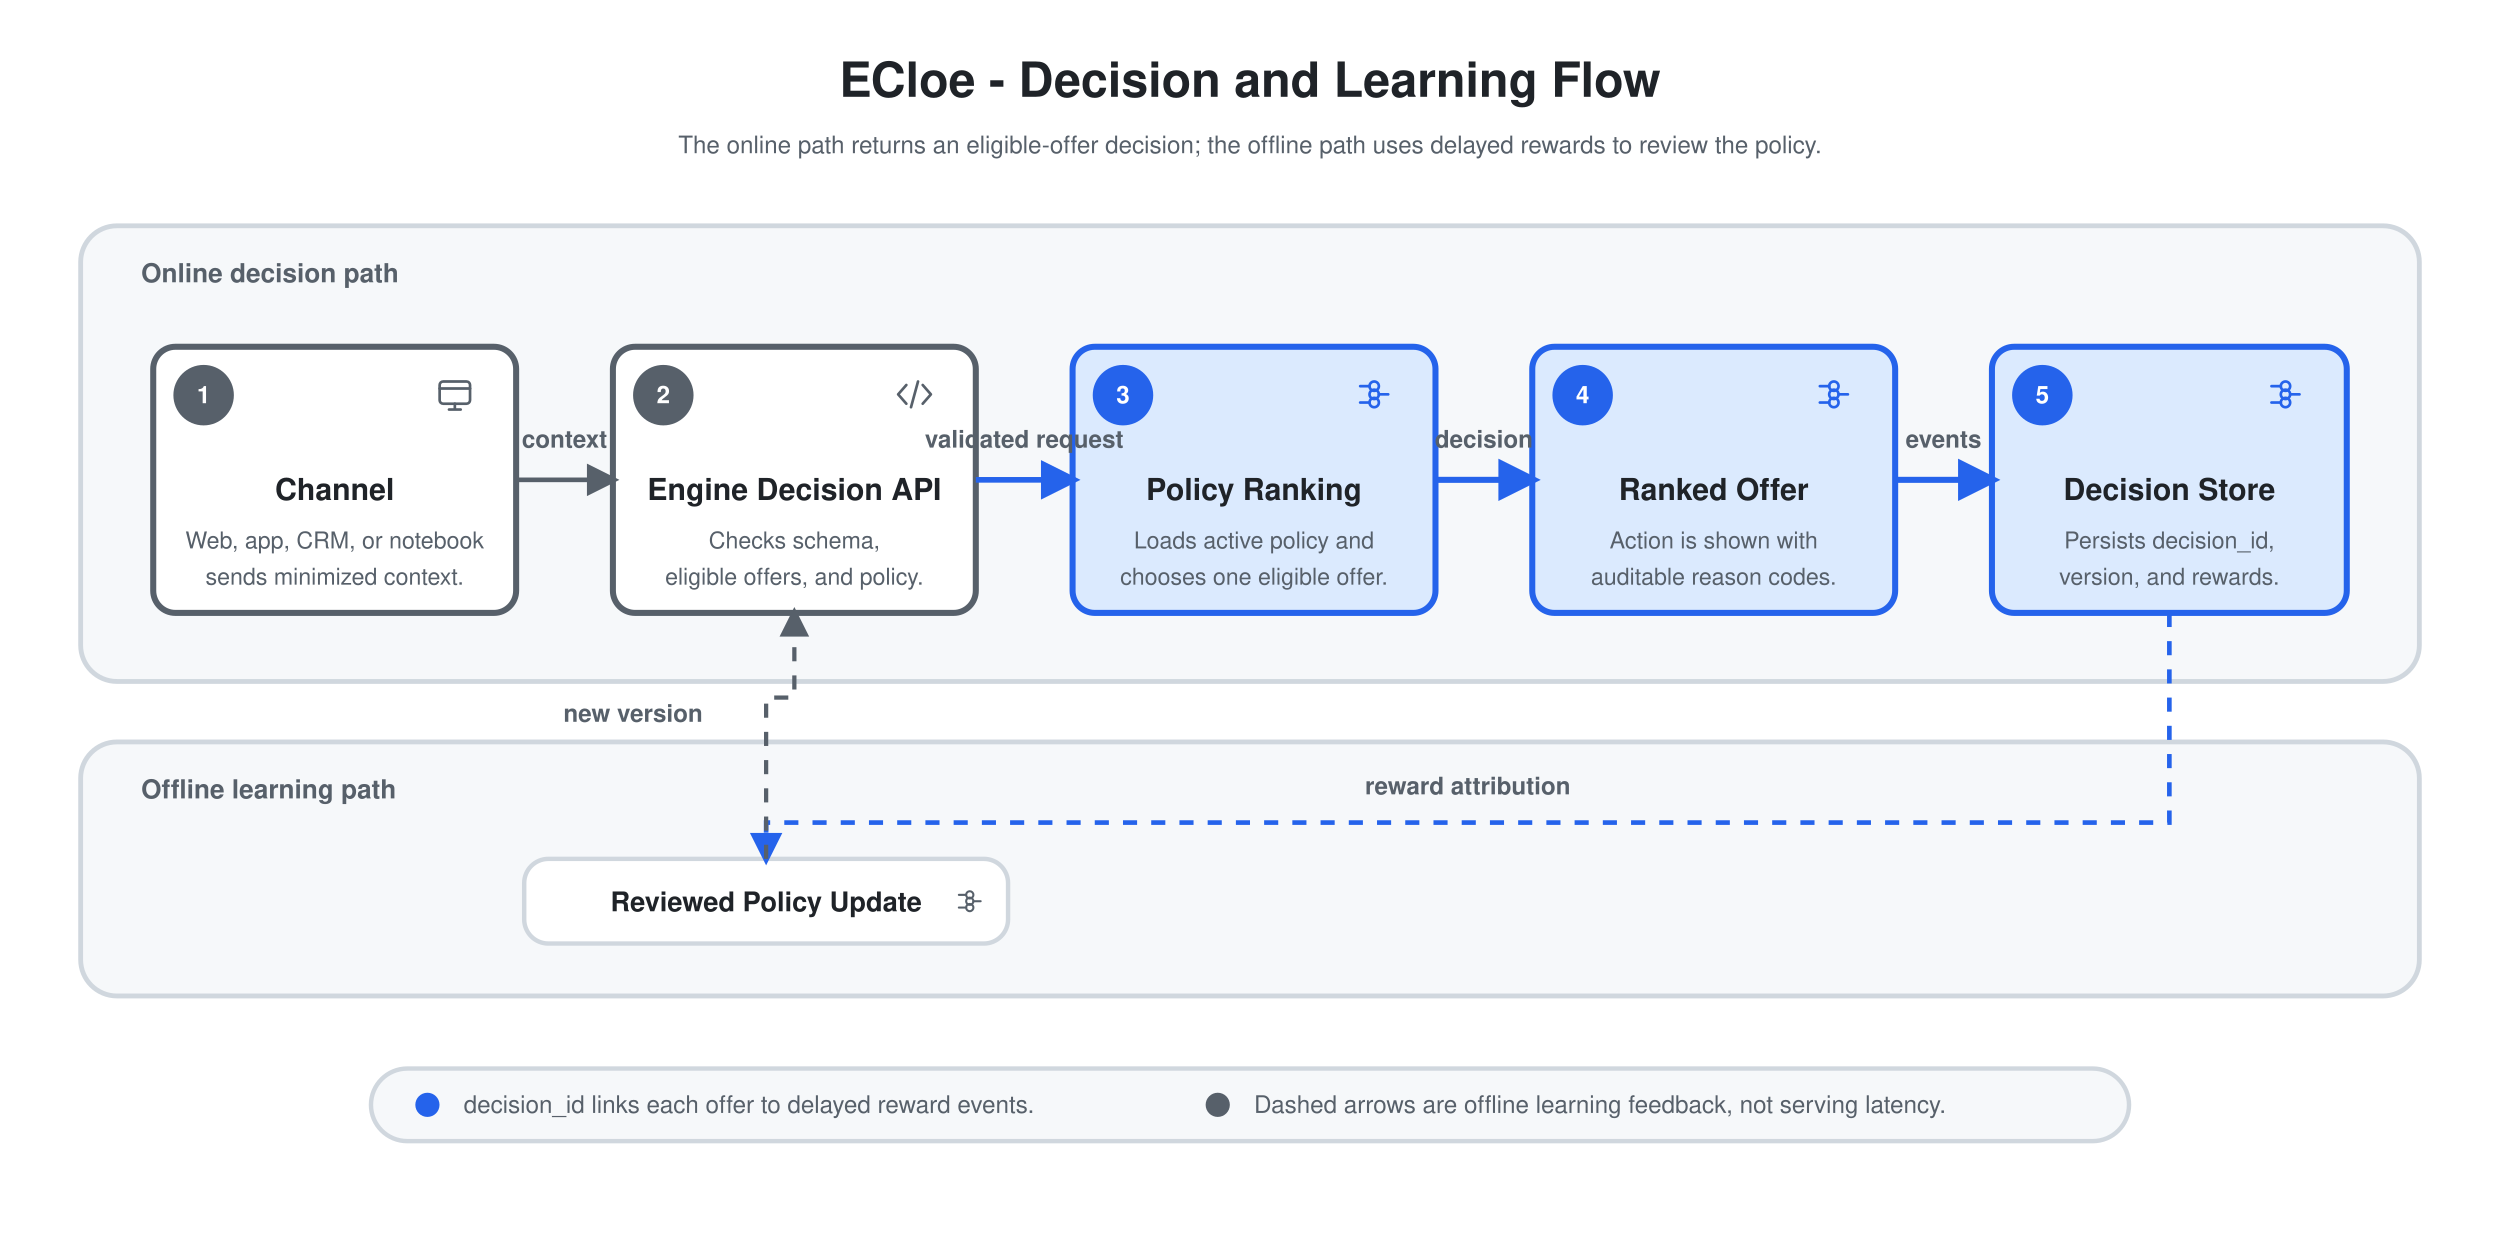
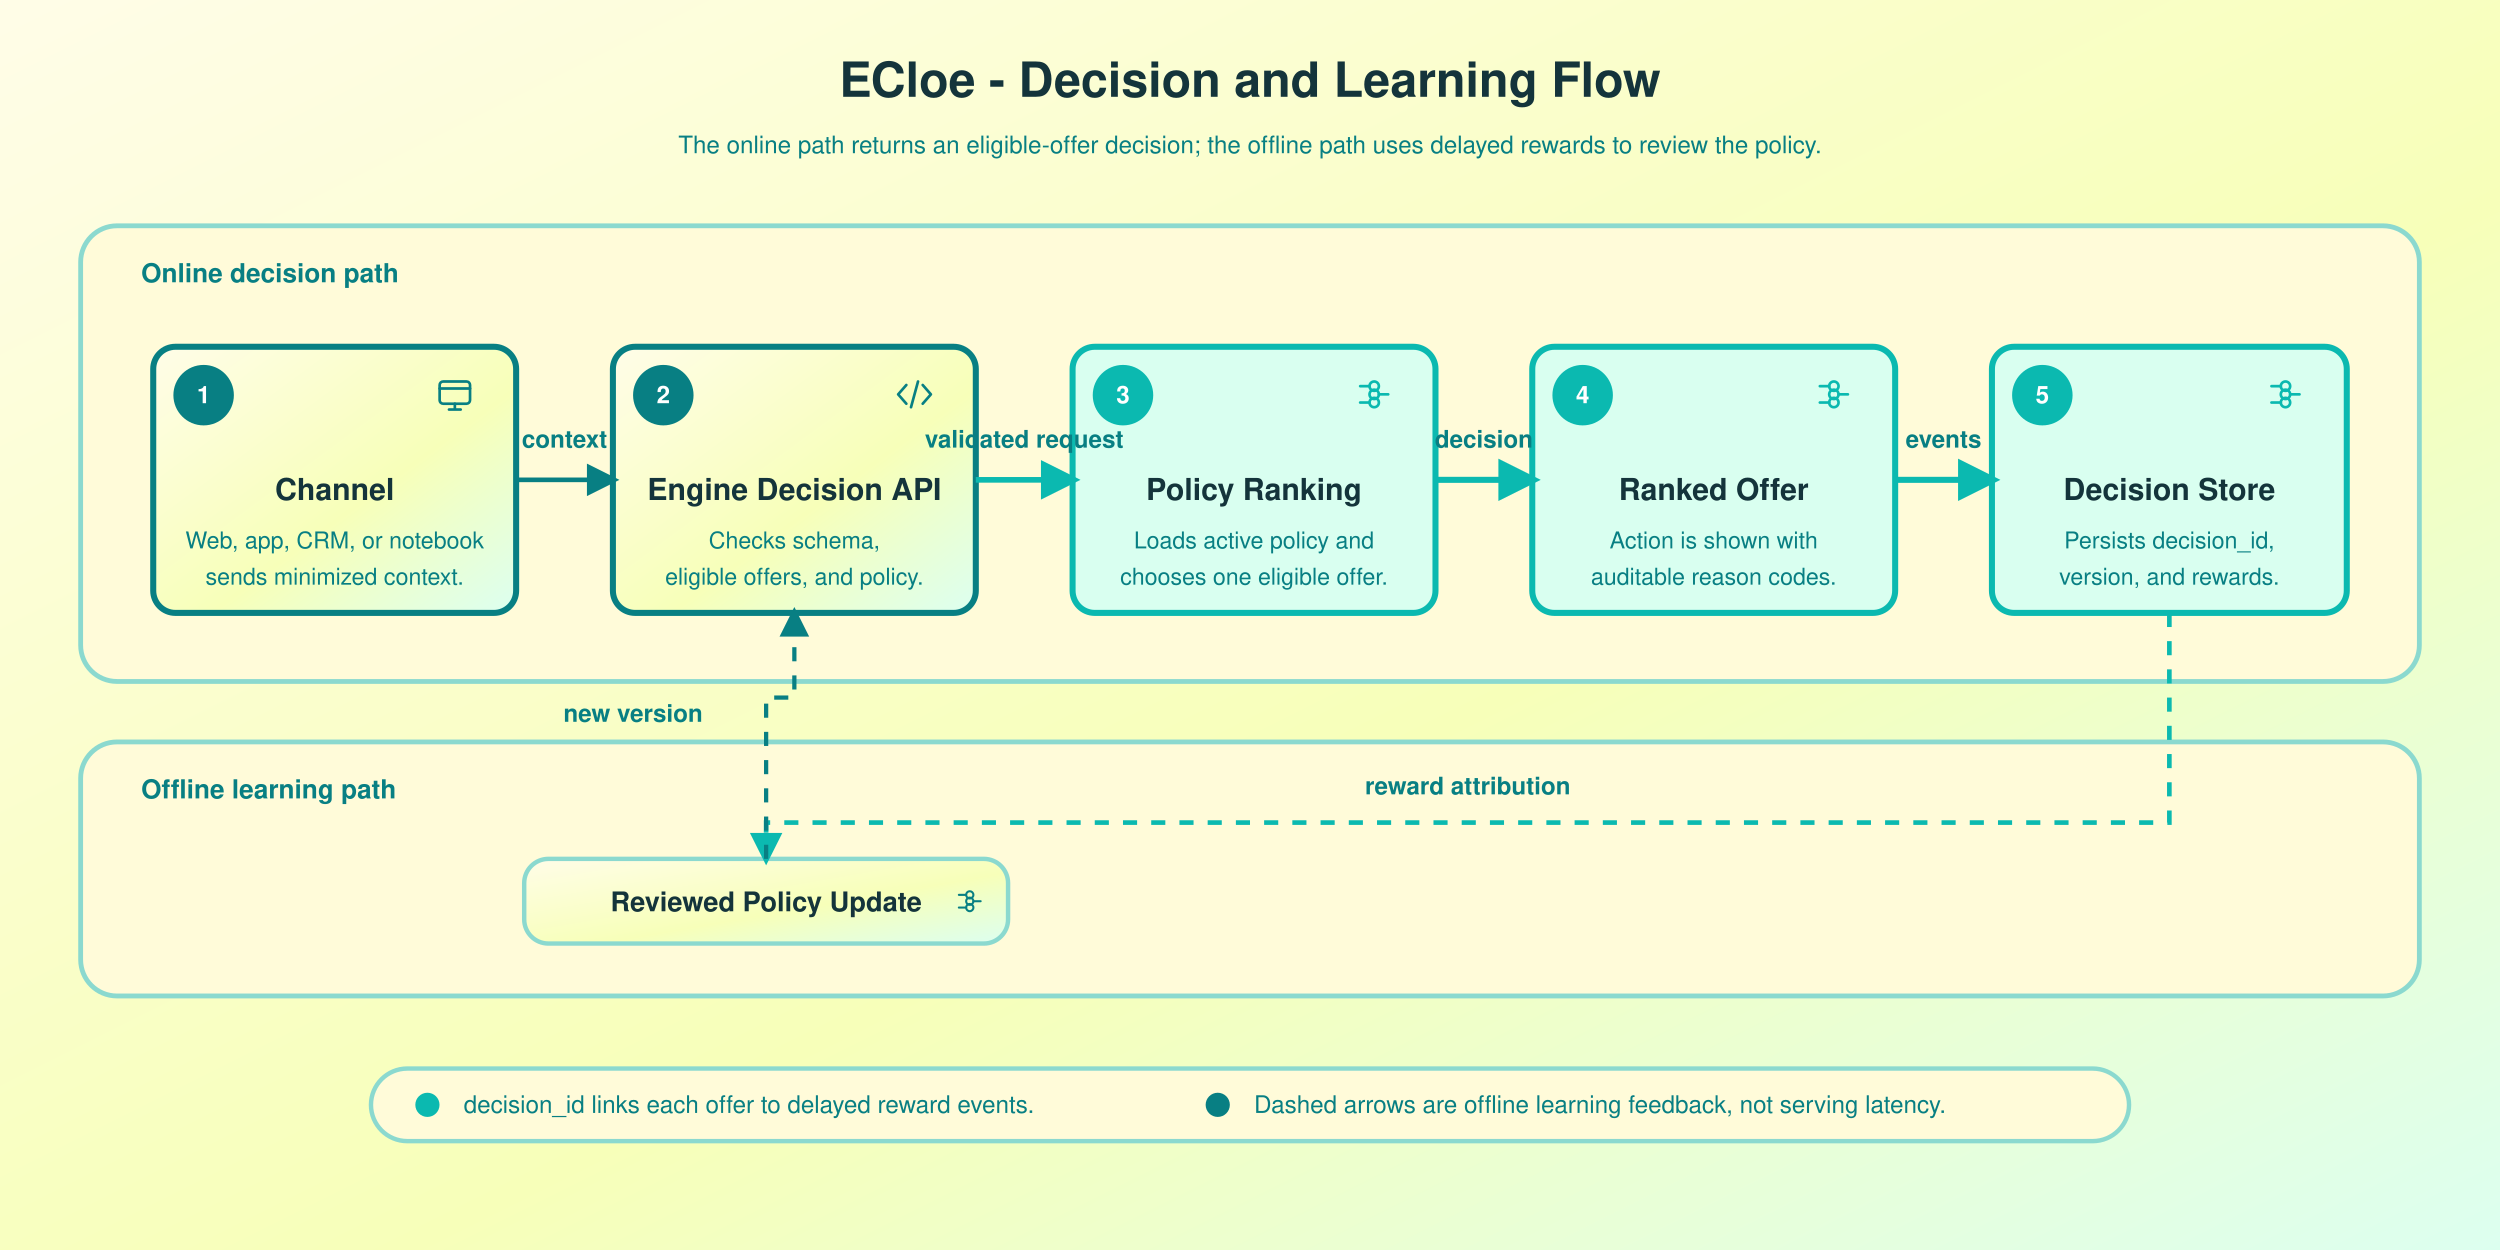
<svg xmlns="http://www.w3.org/2000/svg" viewBox="0 0 1240 620" role="img" aria-labelledby="title desc">
  <defs>
+     <linearGradient id="ecloeBg" x1="0" y1="0" x2="1" y2="1">
+       <stop offset="0%" stop-color="#fffde8" />
+       <stop offset="58%" stop-color="#f7ffb9" />
+       <stop offset="100%" stop-color="#dcfff0" />
+     </linearGradient>
    <marker id="arrowGray" viewBox="0 0 10 10" refX="8" refY="5" markerWidth="7" markerHeight="7" orient="auto-start-reverse">
-       <path d="M 0 0 L 10 5 L 0 10 z" fill="#57606a" />
+       <path d="M 0 0 L 10 5 L 0 10 z" fill="#087f83" />
    </marker>
    <marker id="arrowBlue" viewBox="0 0 10 10" refX="8" refY="5" markerWidth="7" markerHeight="7" orient="auto-start-reverse">
-       <path d="M 0 0 L 10 5 L 0 10 z" fill="#2563eb" />
+       <path d="M 0 0 L 10 5 L 0 10 z" fill="#0bb9b0" />
    </marker>
    <style>
-       .titleText { font-family: Segoe UI, Helvetica, Arial, sans-serif; fill: #1f2328; font-weight: 700; }
-       .sectionText { font-family: Segoe UI, Helvetica, Arial, sans-serif; fill: #57606a; font-size: 13px; font-weight: 700; }
-       .bodyText { font-family: Segoe UI, Helvetica, Arial, sans-serif; fill: #57606a; font-size: 12px; }
-       .cardTitle { font-family: Segoe UI, Helvetica, Arial, sans-serif; fill: #1f2328; font-size: 15px; font-weight: 700; }
-       .cardSub { font-family: Segoe UI, Helvetica, Arial, sans-serif; fill: #57606a; font-size: 11.5px; }
+       .titleText { font-family: Segoe UI, Helvetica, Arial, sans-serif; fill: #14343b; font-weight: 700; }
+       .sectionText { font-family: Segoe UI, Helvetica, Arial, sans-serif; fill: #087f83; font-size: 13px; font-weight: 700; }
+       .bodyText { font-family: Segoe UI, Helvetica, Arial, sans-serif; fill: #087f83; font-size: 12px; }
+       .cardTitle { font-family: Segoe UI, Helvetica, Arial, sans-serif; fill: #14343b; font-size: 15px; font-weight: 700; }
+       .cardSub { font-family: Segoe UI, Helvetica, Arial, sans-serif; fill: #087f83; font-size: 11.5px; }
      .badgeText { font-family: Segoe UI, Helvetica, Arial, sans-serif; fill: #ffffff; font-size: 12px; font-weight: 700; }
-       .labelText { font-family: Segoe UI, Helvetica, Arial, sans-serif; fill: #57606a; font-size: 12px; font-weight: 700; }
+       .labelText { font-family: Segoe UI, Helvetica, Arial, sans-serif; fill: #087f83; font-size: 12px; font-weight: 700; }
    </style>
    <g id="icon-web" fill="none" stroke="currentColor" stroke-width="2.3" stroke-linecap="round" stroke-linejoin="round">
      <rect x="7" y="9" width="26" height="19" rx="3" />
      <path d="M7 15h26M15 33h10M20 28v5" />
    </g>
    <g id="icon-shield" fill="none" stroke="currentColor" stroke-width="2.3" stroke-linecap="round" stroke-linejoin="round">
      <path d="M20 5l12 5v9c0 8-5 13-12 16C13 32 8 27 8 19v-9l12-5z" />
      <path d="M15 20l4 4 7-8" />
    </g>
    <g id="icon-api" fill="none" stroke="currentColor" stroke-width="2.3" stroke-linecap="round" stroke-linejoin="round">
      <path d="M13 12l-7 8 7 8M27 12l7 8-7 8M23 9l-6 22" />
    </g>
    <g id="icon-wallet" fill="none" stroke="currentColor" stroke-width="2.3" stroke-linecap="round" stroke-linejoin="round">
      <path d="M7 13h24a4 4 0 0 1 4 4v13H9a4 4 0 0 1-4-4V12a4 4 0 0 1 4-4h20v5" />
      <path d="M27 22h8M29 22h1" />
    </g>
    <g id="icon-cart" fill="none" stroke="currentColor" stroke-width="2.3" stroke-linecap="round" stroke-linejoin="round">
      <path d="M6 8h4l4 17h16l4-12H13" />
      <circle cx="17" cy="32" r="2.4" />
      <circle cx="29" cy="32" r="2.4" />
    </g>
    <g id="icon-decision" fill="none" stroke="currentColor" stroke-width="2.3" stroke-linecap="round" stroke-linejoin="round">
      <path d="M8 13h8M8 27h8M24 20h8" />
      <circle cx="20" cy="13" r="4" />
      <circle cx="20" cy="27" r="4" />
      <circle cx="20" cy="20" r="4" />
    </g>
    <g id="icon-database" fill="none" stroke="currentColor" stroke-width="2.3" stroke-linecap="round" stroke-linejoin="round">
      <ellipse cx="20" cy="10" rx="12" ry="5" />
      <path d="M8 10v18c0 3 5 5 12 5s12-2 12-5V10" />
      <path d="M8 19c0 3 5 5 12 5s12-2 12-5" />
    </g>
    <g id="icon-bus" fill="none" stroke="currentColor" stroke-width="2.3" stroke-linecap="round" stroke-linejoin="round">
      <rect x="7" y="10" width="26" height="20" rx="4" />
      <path d="M11 16h18M11 22h12" />
      <path d="M14 34v-4M26 34v-4" />
    </g>
    <g id="icon-worker" fill="none" stroke="currentColor" stroke-width="2.3" stroke-linecap="round" stroke-linejoin="round">
      <circle cx="20" cy="20" r="5" />
      <path d="M20 6v5M20 29v5M6 20h5M29 20h5M10 10l4 4M26 26l4 4M30 10l-4 4M14 26l-4 4" />
    </g>
    <g id="icon-artifact" fill="none" stroke="currentColor" stroke-width="2.3" stroke-linecap="round" stroke-linejoin="round">
      <path d="M7 12h10l3 4h13v15H7z" />
      <path d="M15 25h10M20 20v10" />
    </g>
    <g id="icon-chart" fill="none" stroke="currentColor" stroke-width="2.3" stroke-linecap="round" stroke-linejoin="round">
      <path d="M8 31h24" />
      <rect x="10" y="20" width="5" height="11" rx="1" />
      <rect x="18" y="14" width="5" height="17" rx="1" />
      <rect x="26" y="9" width="5" height="22" rx="1" />
    </g>
    <g id="icon-doc" fill="none" stroke="currentColor" stroke-width="2.3" stroke-linecap="round" stroke-linejoin="round">
      <path d="M12 6h12l6 6v22H12z" />
      <path d="M24 6v8h6M16 20h12M16 26h12" />
    </g>
    <g id="icon-eye" fill="none" stroke="currentColor" stroke-width="2.3" stroke-linecap="round" stroke-linejoin="round">
      <path d="M5 20s6-9 15-9 15 9 15 9-6 9-15 9-15-9-15-9z" />
      <circle cx="20" cy="20" r="4" />
    </g>
  </defs>
-   <rect width="1240" height="620" fill="#ffffff" />
+   <rect width="1240" height="620" fill="url(#ecloeBg)" />
  <text x="620" y="48" text-anchor="middle" class="titleText" font-size="24">ECloe - Decision and Learning Flow</text>
  <text x="620" y="76" text-anchor="middle" class="bodyText" font-size="13">The online path returns an eligible-offer decision; the offline path uses delayed rewards to review the policy.</text>
-   <rect x="40" y="112" width="1160" height="226" rx="18" fill="#f6f8fa" stroke="#d0d7de" stroke-width="2.4" />
+   <rect x="40" y="112" width="1160" height="226" rx="18" fill="#fffbd9" stroke="#8bd9cf" stroke-width="2.4" />
  <text x="70" y="140" class="sectionText">Online decision path</text>
  <g data-card="true" transform="translate(76 172)">
-     <rect width="180" height="132" rx="11" fill="#ffffff" stroke="#57606a" stroke-width="3" />
-     <use href="#icon-web" transform="translate(138 12) scale(0.58)" color="#57606a" aria-hidden="true" />
-     <circle cx="25" cy="24" r="15" fill="#57606a" />
+     <rect width="180" height="132" rx="11" fill="url(#ecloeBg)" stroke="#087f83" stroke-width="3" />
+     <use href="#icon-web" transform="translate(138 12) scale(0.58)" color="#087f83" aria-hidden="true" />
+     <circle cx="25" cy="24" r="15" fill="#087f83" />
    <text x="25" y="28" text-anchor="middle" class="badgeText">1</text>
    <text x="90" y="76" text-anchor="middle" class="cardTitle">Channel</text>
    <text x="90" y="100" text-anchor="middle" class="cardSub">Web, app, CRM, or notebook</text>
    <text x="90" y="118" text-anchor="middle" class="cardSub">sends minimized context.</text>
  </g>
  <g data-card="true" transform="translate(304 172)">
-     <rect width="180" height="132" rx="11" fill="#ffffff" stroke="#57606a" stroke-width="3" />
-     <use href="#icon-api" transform="translate(138 12) scale(0.58)" color="#57606a" aria-hidden="true" />
-     <circle cx="25" cy="24" r="15" fill="#57606a" />
+     <rect width="180" height="132" rx="11" fill="url(#ecloeBg)" stroke="#087f83" stroke-width="3" />
+     <use href="#icon-api" transform="translate(138 12) scale(0.58)" color="#087f83" aria-hidden="true" />
+     <circle cx="25" cy="24" r="15" fill="#087f83" />
    <text x="25" y="28" text-anchor="middle" class="badgeText">2</text>
    <text x="90" y="76" text-anchor="middle" class="cardTitle">Engine Decision API</text>
    <text x="90" y="100" text-anchor="middle" class="cardSub">Checks schema,</text>
    <text x="90" y="118" text-anchor="middle" class="cardSub">eligible offers, and policy.</text>
  </g>
  <g data-card="true" transform="translate(532 172)">
-     <rect width="180" height="132" rx="11" fill="#dbeafe" stroke="#2563eb" stroke-width="3" />
-     <use href="#icon-decision" transform="translate(138 12) scale(0.58)" color="#2563eb" aria-hidden="true" />
-     <circle cx="25" cy="24" r="15" fill="#2563eb" />
+     <rect width="180" height="132" rx="11" fill="#d9fff0" stroke="#0bb9b0" stroke-width="3" />
+     <use href="#icon-decision" transform="translate(138 12) scale(0.58)" color="#0bb9b0" aria-hidden="true" />
+     <circle cx="25" cy="24" r="15" fill="#0bb9b0" />
    <text x="25" y="28" text-anchor="middle" class="badgeText">3</text>
    <text x="90" y="76" text-anchor="middle" class="cardTitle">Policy Ranking</text>
    <text x="90" y="100" text-anchor="middle" class="cardSub">Loads active policy and</text>
    <text x="90" y="118" text-anchor="middle" class="cardSub">chooses one eligible offer.</text>
  </g>
  <g data-card="true" transform="translate(760 172)">
-     <rect width="180" height="132" rx="11" fill="#dbeafe" stroke="#2563eb" stroke-width="3" />
-     <use href="#icon-decision" transform="translate(138 12) scale(0.58)" color="#2563eb" aria-hidden="true" />
-     <circle cx="25" cy="24" r="15" fill="#2563eb" />
+     <rect width="180" height="132" rx="11" fill="#d9fff0" stroke="#0bb9b0" stroke-width="3" />
+     <use href="#icon-decision" transform="translate(138 12) scale(0.58)" color="#0bb9b0" aria-hidden="true" />
+     <circle cx="25" cy="24" r="15" fill="#0bb9b0" />
    <text x="25" y="28" text-anchor="middle" class="badgeText">4</text>
    <text x="90" y="76" text-anchor="middle" class="cardTitle">Ranked Offer</text>
    <text x="90" y="100" text-anchor="middle" class="cardSub">Action is shown with</text>
    <text x="90" y="118" text-anchor="middle" class="cardSub">auditable reason codes.</text>
  </g>
  <g data-card="true" transform="translate(988 172)">
-     <rect width="176" height="132" rx="11" fill="#dbeafe" stroke="#2563eb" stroke-width="3" />
-     <use href="#icon-decision" transform="translate(134 12) scale(0.58)" color="#2563eb" aria-hidden="true" />
-     <circle cx="25" cy="24" r="15" fill="#2563eb" />
+     <rect width="176" height="132" rx="11" fill="#d9fff0" stroke="#0bb9b0" stroke-width="3" />
+     <use href="#icon-decision" transform="translate(134 12) scale(0.58)" color="#0bb9b0" aria-hidden="true" />
+     <circle cx="25" cy="24" r="15" fill="#0bb9b0" />
    <text x="25" y="28" text-anchor="middle" class="badgeText">5</text>
    <text x="88" y="76" text-anchor="middle" class="cardTitle">Decision Store</text>
    <text x="88" y="100" text-anchor="middle" class="cardSub">Persists decision_id,</text>
    <text x="88" y="118" text-anchor="middle" class="cardSub">version, and rewards.</text>
  </g>
-   <line x1="256" y1="238" x2="304" y2="238" stroke="#57606a" stroke-width="2.3" marker-end="url(#arrowGray)" />
+   <line x1="256" y1="238" x2="304" y2="238" stroke="#087f83" stroke-width="2.3" marker-end="url(#arrowGray)" />
  <text x="280" y="222" text-anchor="middle" class="labelText">context</text>
-   <line x1="484" y1="238" x2="532" y2="238" stroke="#2563eb" stroke-width="2.8" marker-end="url(#arrowBlue)" />
+   <line x1="484" y1="238" x2="532" y2="238" stroke="#0bb9b0" stroke-width="2.8" marker-end="url(#arrowBlue)" />
  <text x="508" y="222" text-anchor="middle" class="labelText">validated request</text>
-   <line x1="712" y1="238" x2="760" y2="238" stroke="#2563eb" stroke-width="3" marker-end="url(#arrowBlue)" />
+   <line x1="712" y1="238" x2="760" y2="238" stroke="#0bb9b0" stroke-width="3" marker-end="url(#arrowBlue)" />
  <text x="736" y="222" text-anchor="middle" class="labelText">decision</text>
-   <line x1="940" y1="238" x2="988" y2="238" stroke="#2563eb" stroke-width="3" marker-end="url(#arrowBlue)" />
+   <line x1="940" y1="238" x2="988" y2="238" stroke="#0bb9b0" stroke-width="3" marker-end="url(#arrowBlue)" />
  <text x="964" y="222" text-anchor="middle" class="labelText">events</text>
-   <rect x="40" y="368" width="1160" height="126" rx="18" fill="#f6f8fa" stroke="#d0d7de" stroke-width="2.4" />
+   <rect x="40" y="368" width="1160" height="126" rx="18" fill="#fffbd9" stroke="#8bd9cf" stroke-width="2.4" />
  <text x="70" y="396" class="sectionText">Offline learning path</text>
  <g data-card="true" transform="translate(260 426)">
-     <rect width="240" height="42" rx="12" fill="#ffffff" stroke="#d0d7de" stroke-width="2.2" />
-     <use href="#icon-decision" transform="translate(212 12) scale(0.45)" color="#57606a" aria-hidden="true" />
+     <rect width="240" height="42" rx="12" fill="url(#ecloeBg)" stroke="#8bd9cf" stroke-width="2.2" />
+     <use href="#icon-decision" transform="translate(212 12) scale(0.45)" color="#087f83" aria-hidden="true" />
    <text x="120" y="26" text-anchor="middle" class="cardTitle" style="font-size:13.5px">Reviewed Policy Update</text>
  </g>
-   <polyline points="1076,304 1076,408 380,408 380,426" fill="none" stroke="#2563eb" stroke-width="2.3" stroke-dasharray="7 7" marker-end="url(#arrowBlue)" />
+   <polyline points="1076,304 1076,408 380,408 380,426" fill="none" stroke="#0bb9b0" stroke-width="2.3" stroke-dasharray="7 7" marker-end="url(#arrowBlue)" />
  <text x="728" y="394" text-anchor="middle" class="labelText">reward attribution</text>
-   <polyline points="380,426 380,346 394,346 394,304" fill="none" stroke="#57606a" stroke-width="2.1" stroke-dasharray="7 7" marker-end="url(#arrowGray)" />
+   <polyline points="380,426 380,346 394,346 394,304" fill="none" stroke="#087f83" stroke-width="2.1" stroke-dasharray="7 7" marker-end="url(#arrowGray)" />
  <text x="314" y="358" text-anchor="middle" class="labelText">new version</text>
  <g transform="translate(184 530)">
-     <rect width="872" height="36" rx="18" fill="#f6f8fa" stroke="#d0d7de" stroke-width="2.2" />
-     <circle cx="28" cy="18" r="6" fill="#2563eb" />
+     <rect width="872" height="36" rx="18" fill="#fffbd9" stroke="#8bd9cf" stroke-width="2.2" />
+     <circle cx="28" cy="18" r="6" fill="#0bb9b0" />
    <text x="46" y="22" class="bodyText">decision_id links each offer to delayed reward events.</text>
-     <circle cx="420" cy="18" r="6" fill="#57606a" />
+     <circle cx="420" cy="18" r="6" fill="#087f83" />
    <text x="438" y="22" class="bodyText">Dashed arrows are offline learning feedback, not serving latency.</text>
  </g>
</svg>
